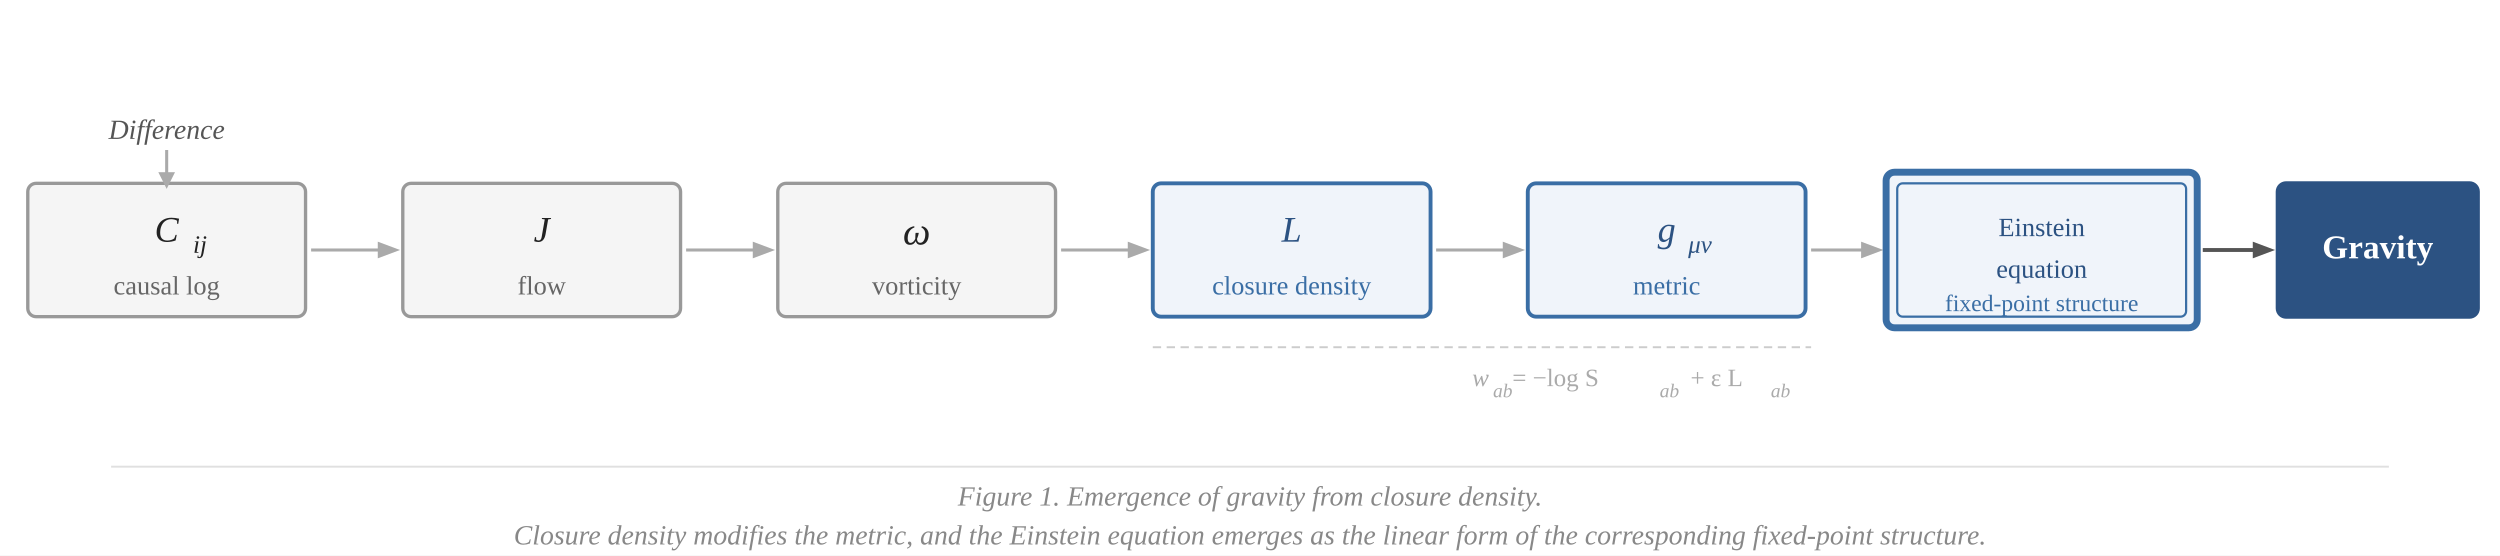
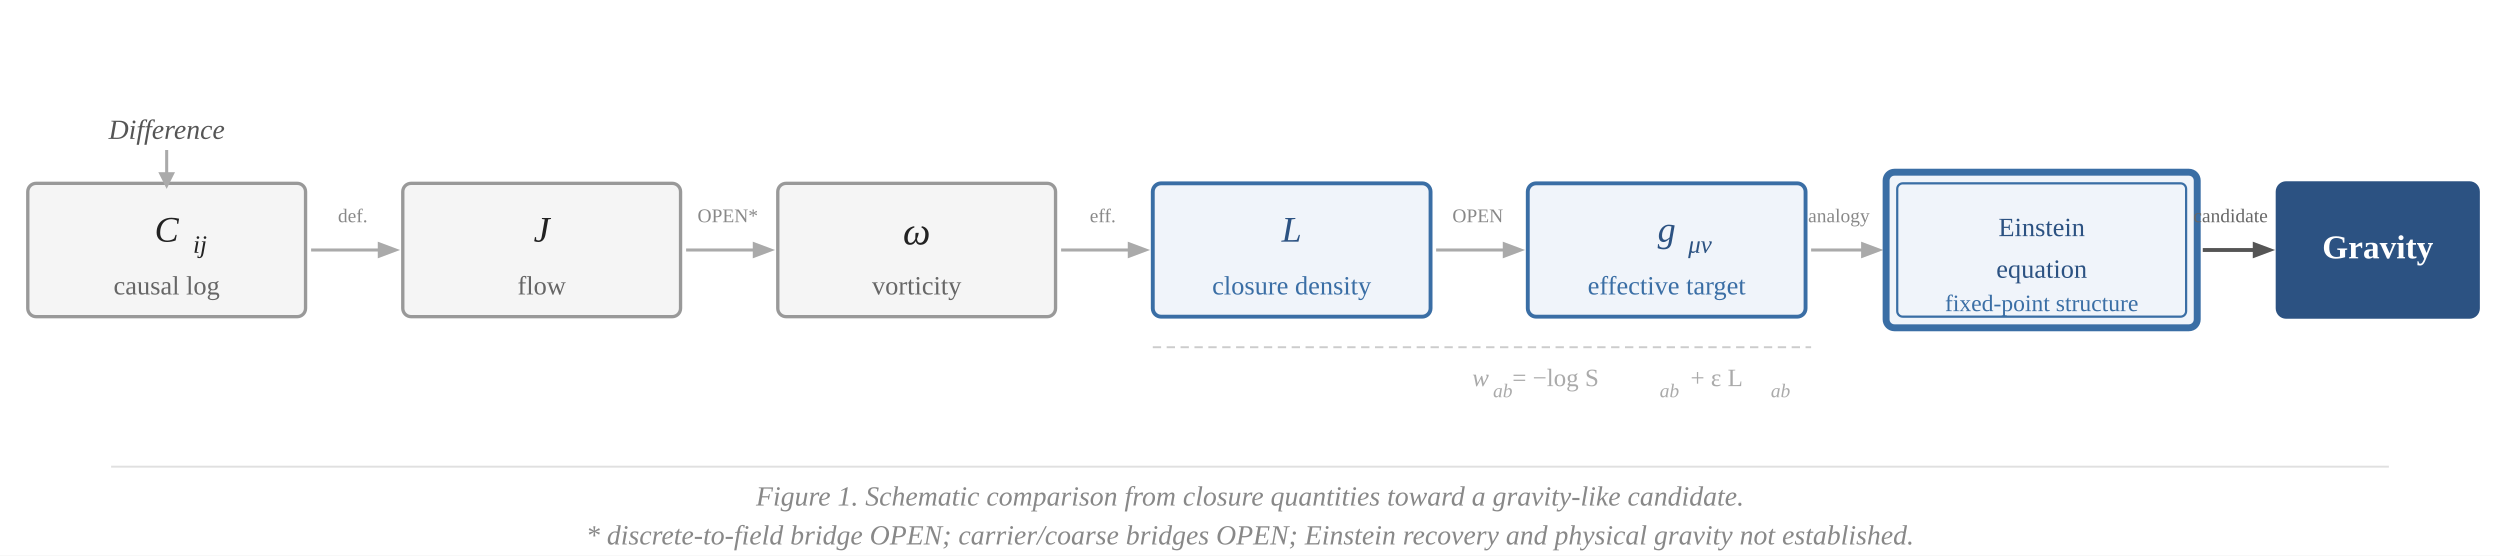
<svg xmlns="http://www.w3.org/2000/svg" viewBox="0 0 900 200" width="900" height="200" font-family="Georgia, 'Times New Roman', serif">
  <rect width="900" height="200" fill="#ffffff" />
  <rect x="10" y="66" width="100" height="48" rx="3" fill="#f5f5f5" stroke="#999" stroke-width="1.2" />
  <text x="60" y="87" text-anchor="middle" font-size="13" fill="#222" font-style="italic">C</text>
  <text x="72" y="91" text-anchor="middle" font-size="9" fill="#222" font-style="italic">ij</text>
  <text x="60" y="106" text-anchor="middle" font-size="9.5" fill="#666">causal log</text>
  <line x1="112" y1="90" x2="138" y2="90" stroke="#aaa" stroke-width="1.1" />
  <polygon points="136,87 144,90 136,93" fill="#aaa" />
+   <text x="127" y="80" text-anchor="middle" font-size="7" fill="#888">def.</text>
  <rect x="145" y="66" width="100" height="48" rx="3" fill="#f5f5f5" stroke="#999" stroke-width="1.2" />
  <text x="195" y="87" text-anchor="middle" font-size="13" fill="#222" font-style="italic">J</text>
  <text x="195" y="106" text-anchor="middle" font-size="9.5" fill="#666">flow</text>
  <line x1="247" y1="90" x2="273" y2="90" stroke="#aaa" stroke-width="1.1" />
  <polygon points="271,87 279,90 271,93" fill="#aaa" />
+   <text x="262" y="80" text-anchor="middle" font-size="7" fill="#888">OPEN*</text>
  <rect x="280" y="66" width="100" height="48" rx="3" fill="#f5f5f5" stroke="#999" stroke-width="1.2" />
  <text x="330" y="88" text-anchor="middle" font-size="14" fill="#222" font-style="italic">ω</text>
  <text x="330" y="106" text-anchor="middle" font-size="9.5" fill="#666">vorticity</text>
  <line x1="382" y1="90" x2="408" y2="90" stroke="#aaa" stroke-width="1.1" />
  <polygon points="406,87 414,90 406,93" fill="#aaa" />
+   <text x="397" y="80" text-anchor="middle" font-size="7" fill="#888">eff.</text>
  <rect x="415" y="66" width="100" height="48" rx="3" fill="#f0f4fa" stroke="#3a6ea5" stroke-width="1.4" />
  <text x="465" y="87" text-anchor="middle" font-size="13" fill="#2c5282" font-style="italic">L</text>
  <text x="465" y="106" text-anchor="middle" font-size="9.5" fill="#3a6ea5">closure density</text>
  <line x1="517" y1="90" x2="543" y2="90" stroke="#aaa" stroke-width="1.1" />
  <polygon points="541,87 549,90 541,93" fill="#aaa" />
+   <text x="532" y="80" text-anchor="middle" font-size="7" fill="#888">OPEN</text>
  <rect x="550" y="66" width="100" height="48" rx="3" fill="#f0f4fa" stroke="#3a6ea5" stroke-width="1.4" />
  <text x="600" y="87" text-anchor="middle" font-size="13" fill="#2c5282" font-style="italic">g</text>
  <text x="612" y="91" text-anchor="middle" font-size="9" fill="#2c5282" font-style="italic">μν</text>
-   <text x="600" y="106" text-anchor="middle" font-size="9.5" fill="#3a6ea5">metric</text>
+   <text x="600" y="106" text-anchor="middle" font-size="9.5" fill="#3a6ea5">effective target</text>
  <line x1="652" y1="90" x2="672" y2="90" stroke="#aaa" stroke-width="1.1" />
  <polygon points="670,87 678,90 670,93" fill="#aaa" />
+   <text x="662" y="80" text-anchor="middle" font-size="7" fill="#888">analogy</text>
  <rect x="679" y="62" width="112" height="56" rx="3" fill="#f0f4fa" stroke="#3a6ea5" stroke-width="2.5" />
  <rect x="683" y="66" width="104" height="48" rx="2" fill="none" stroke="#3a6ea5" stroke-width="0.8" />
  <text x="735" y="85" text-anchor="middle" font-size="9.5" fill="#2c5282">Einstein</text>
  <text x="735" y="100" text-anchor="middle" font-size="9.5" fill="#2c5282">equation</text>
  <text x="735" y="112" text-anchor="middle" font-size="8.5" fill="#3a6ea5">fixed-point structure</text>
  <line x1="793" y1="90" x2="813" y2="90" stroke="#555" stroke-width="1.4" />
  <polygon points="811,87 819,90 811,93" fill="#555" />
+   <text x="803" y="80" text-anchor="middle" font-size="7" fill="#666">candidate</text>
  <rect x="820" y="66" width="72" height="48" rx="3" fill="#2c5282" stroke="#2c5282" stroke-width="1.5" />
  <text x="856" y="93" text-anchor="middle" font-size="12" fill="#ffffff" font-weight="bold">Gravity</text>
  <text x="60" y="50" text-anchor="middle" font-size="10" fill="#555" font-style="italic">Difference</text>
  <line x1="60" y1="54" x2="60" y2="63" stroke="#aaa" stroke-width="1.1" />
  <polygon points="57,62 60,68 63,62" fill="#aaa" />
  <line x1="415" y1="125" x2="652" y2="125" stroke="#ccc" stroke-width="0.7" stroke-dasharray="3,2" />
  <text x="533" y="139" text-anchor="middle" font-size="9" fill="#aaa" font-style="italic">w</text>
  <text x="541" y="143" text-anchor="middle" font-size="7" fill="#aaa" font-style="italic">ab</text>
  <text x="560" y="139" text-anchor="middle" font-size="9" fill="#aaa">= −log S</text>
  <text x="601" y="143" text-anchor="middle" font-size="7" fill="#aaa" font-style="italic">ab</text>
  <text x="618" y="139" text-anchor="middle" font-size="9" fill="#aaa">+ ε L</text>
  <text x="641" y="143" text-anchor="middle" font-size="7" fill="#aaa" font-style="italic">ab</text>
  <line x1="40" y1="168" x2="860" y2="168" stroke="#e0e0e0" stroke-width="0.7" />
  <text x="450" y="182" text-anchor="middle" font-size="10" fill="#888" font-style="italic">
-     Figure 1. Emergence of gravity from closure density.
+     Figure 1. Schematic comparison from closure quantities toward a gravity-like candidate.
  </text>
  <text x="450" y="196" text-anchor="middle" font-size="10" fill="#888" font-style="italic">
-     Closure density modifies the metric, and the Einstein equation emerges as the linear form of the corresponding fixed-point structure.
+     * discrete-to-field bridge OPEN; carrier/coarse bridges OPEN; Einstein recovery and physical gravity not established.
  </text>
</svg>
